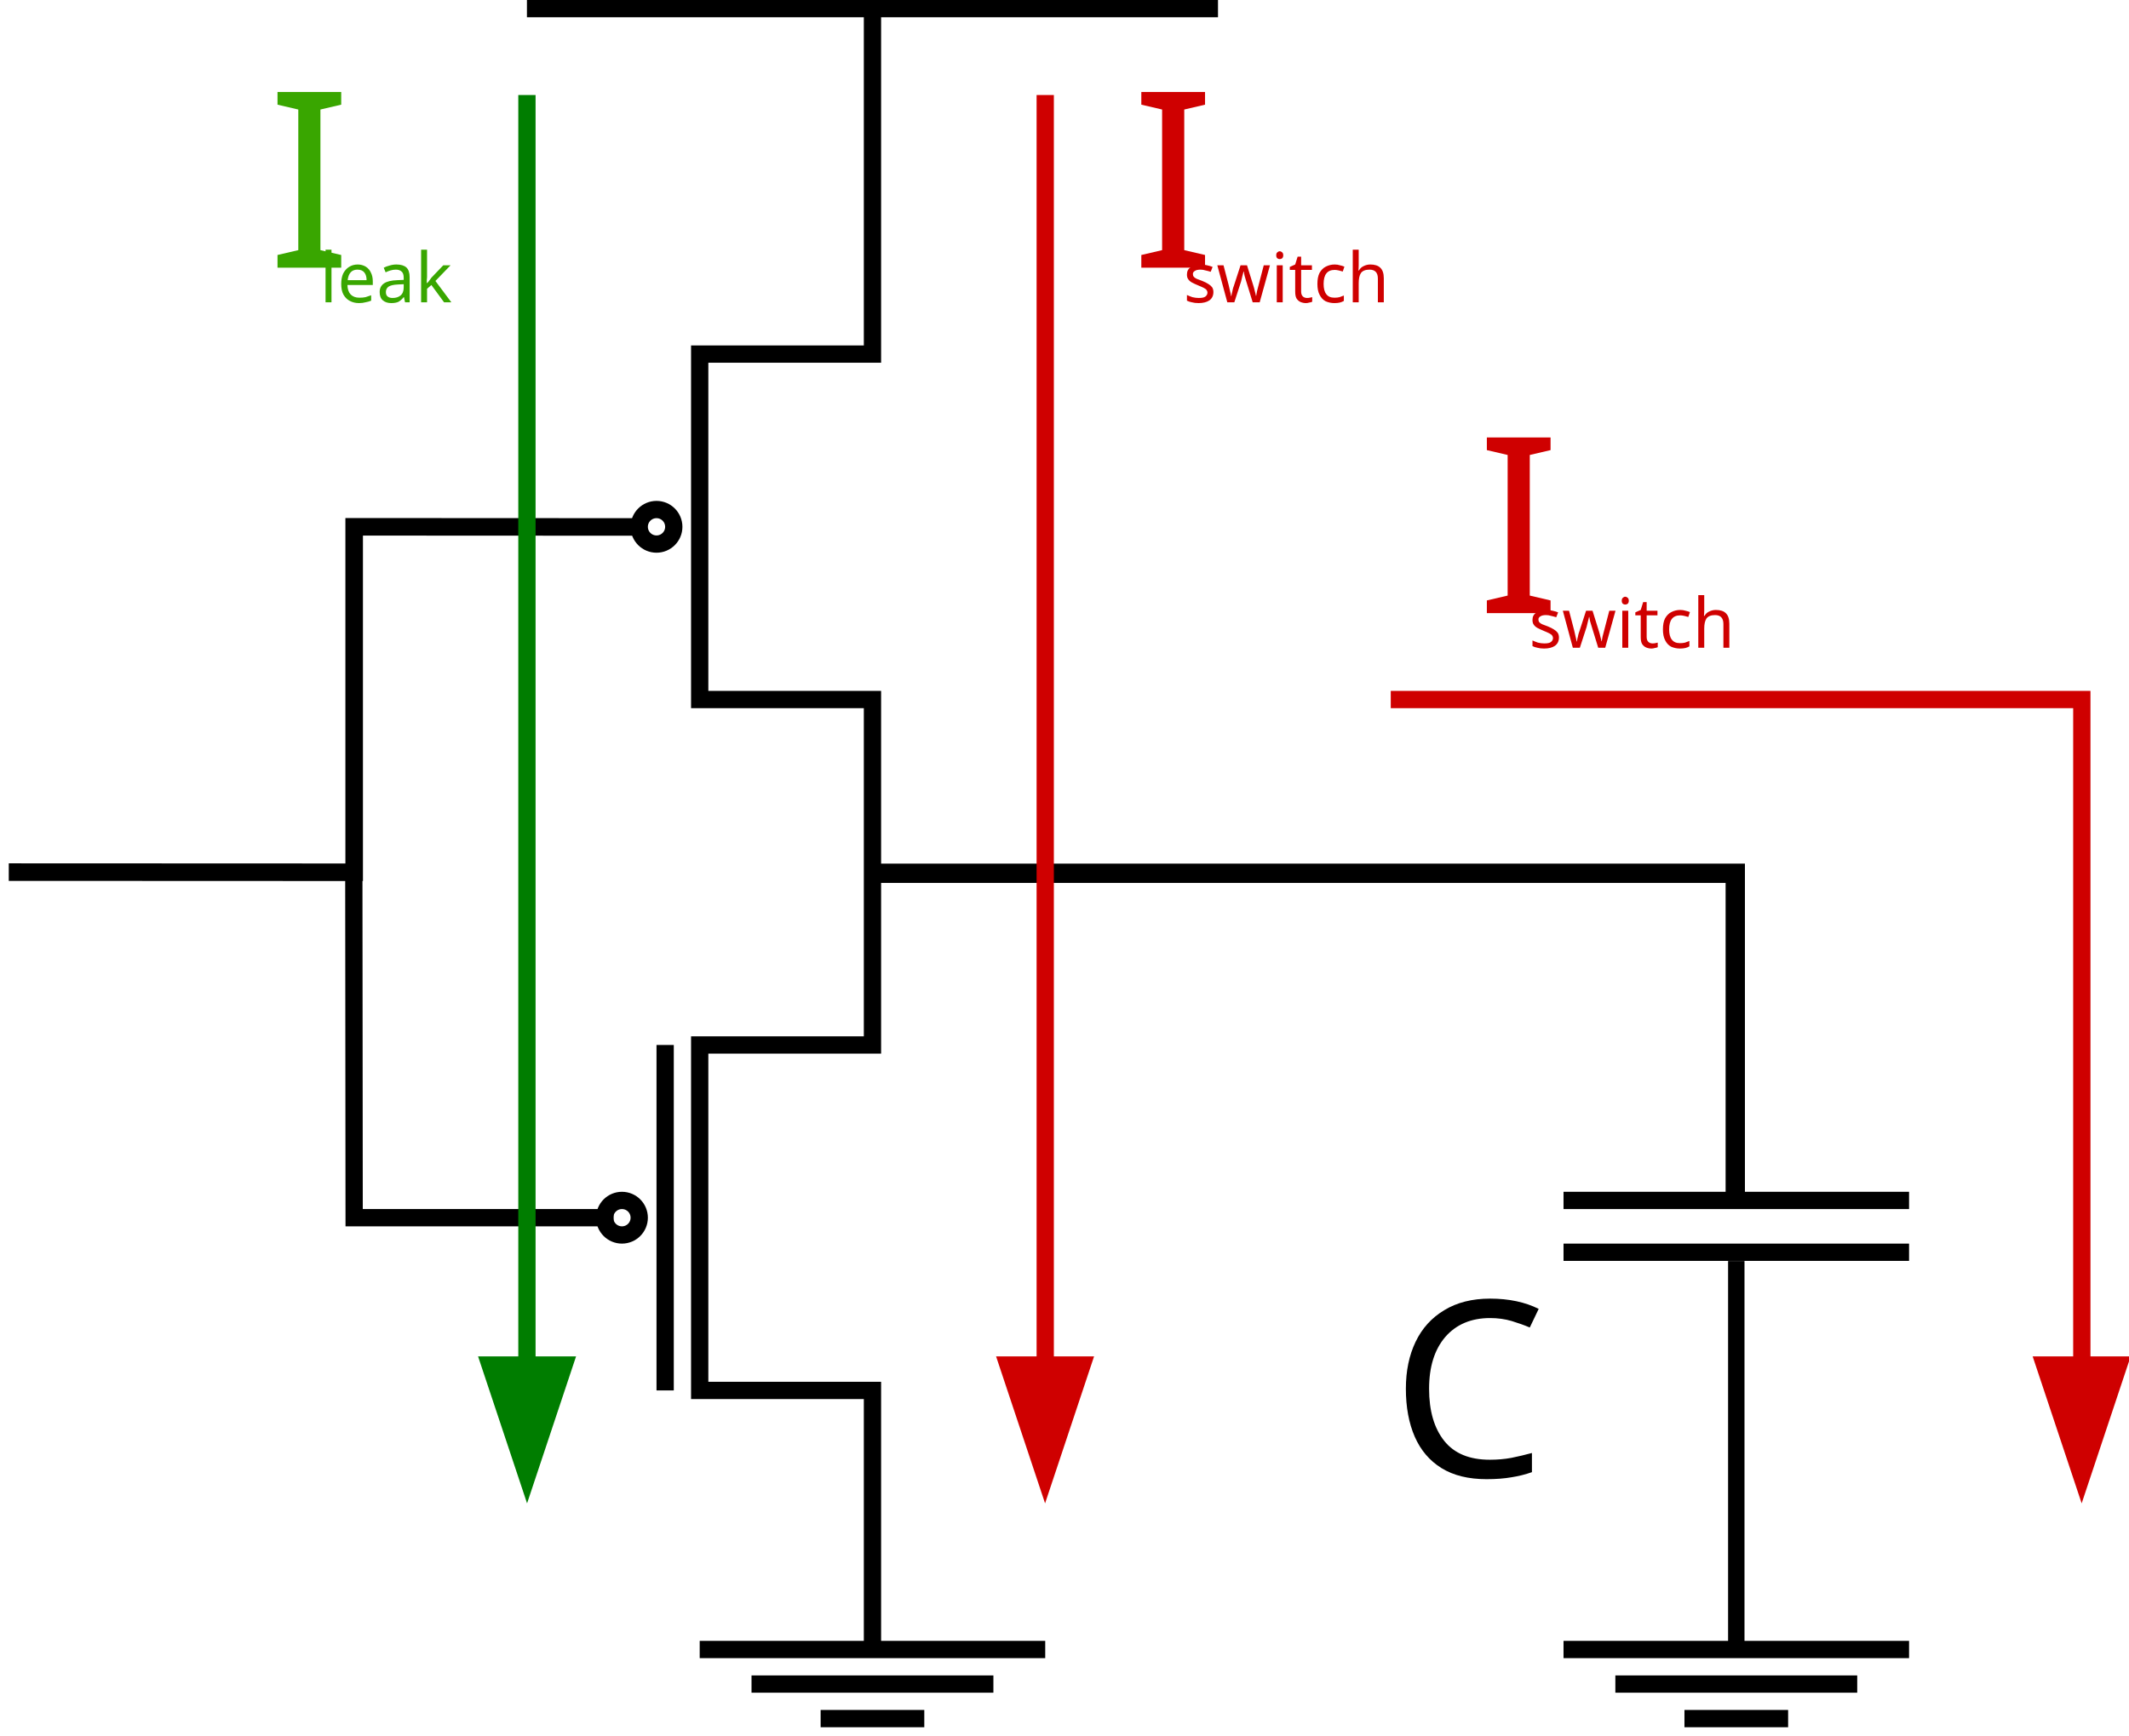
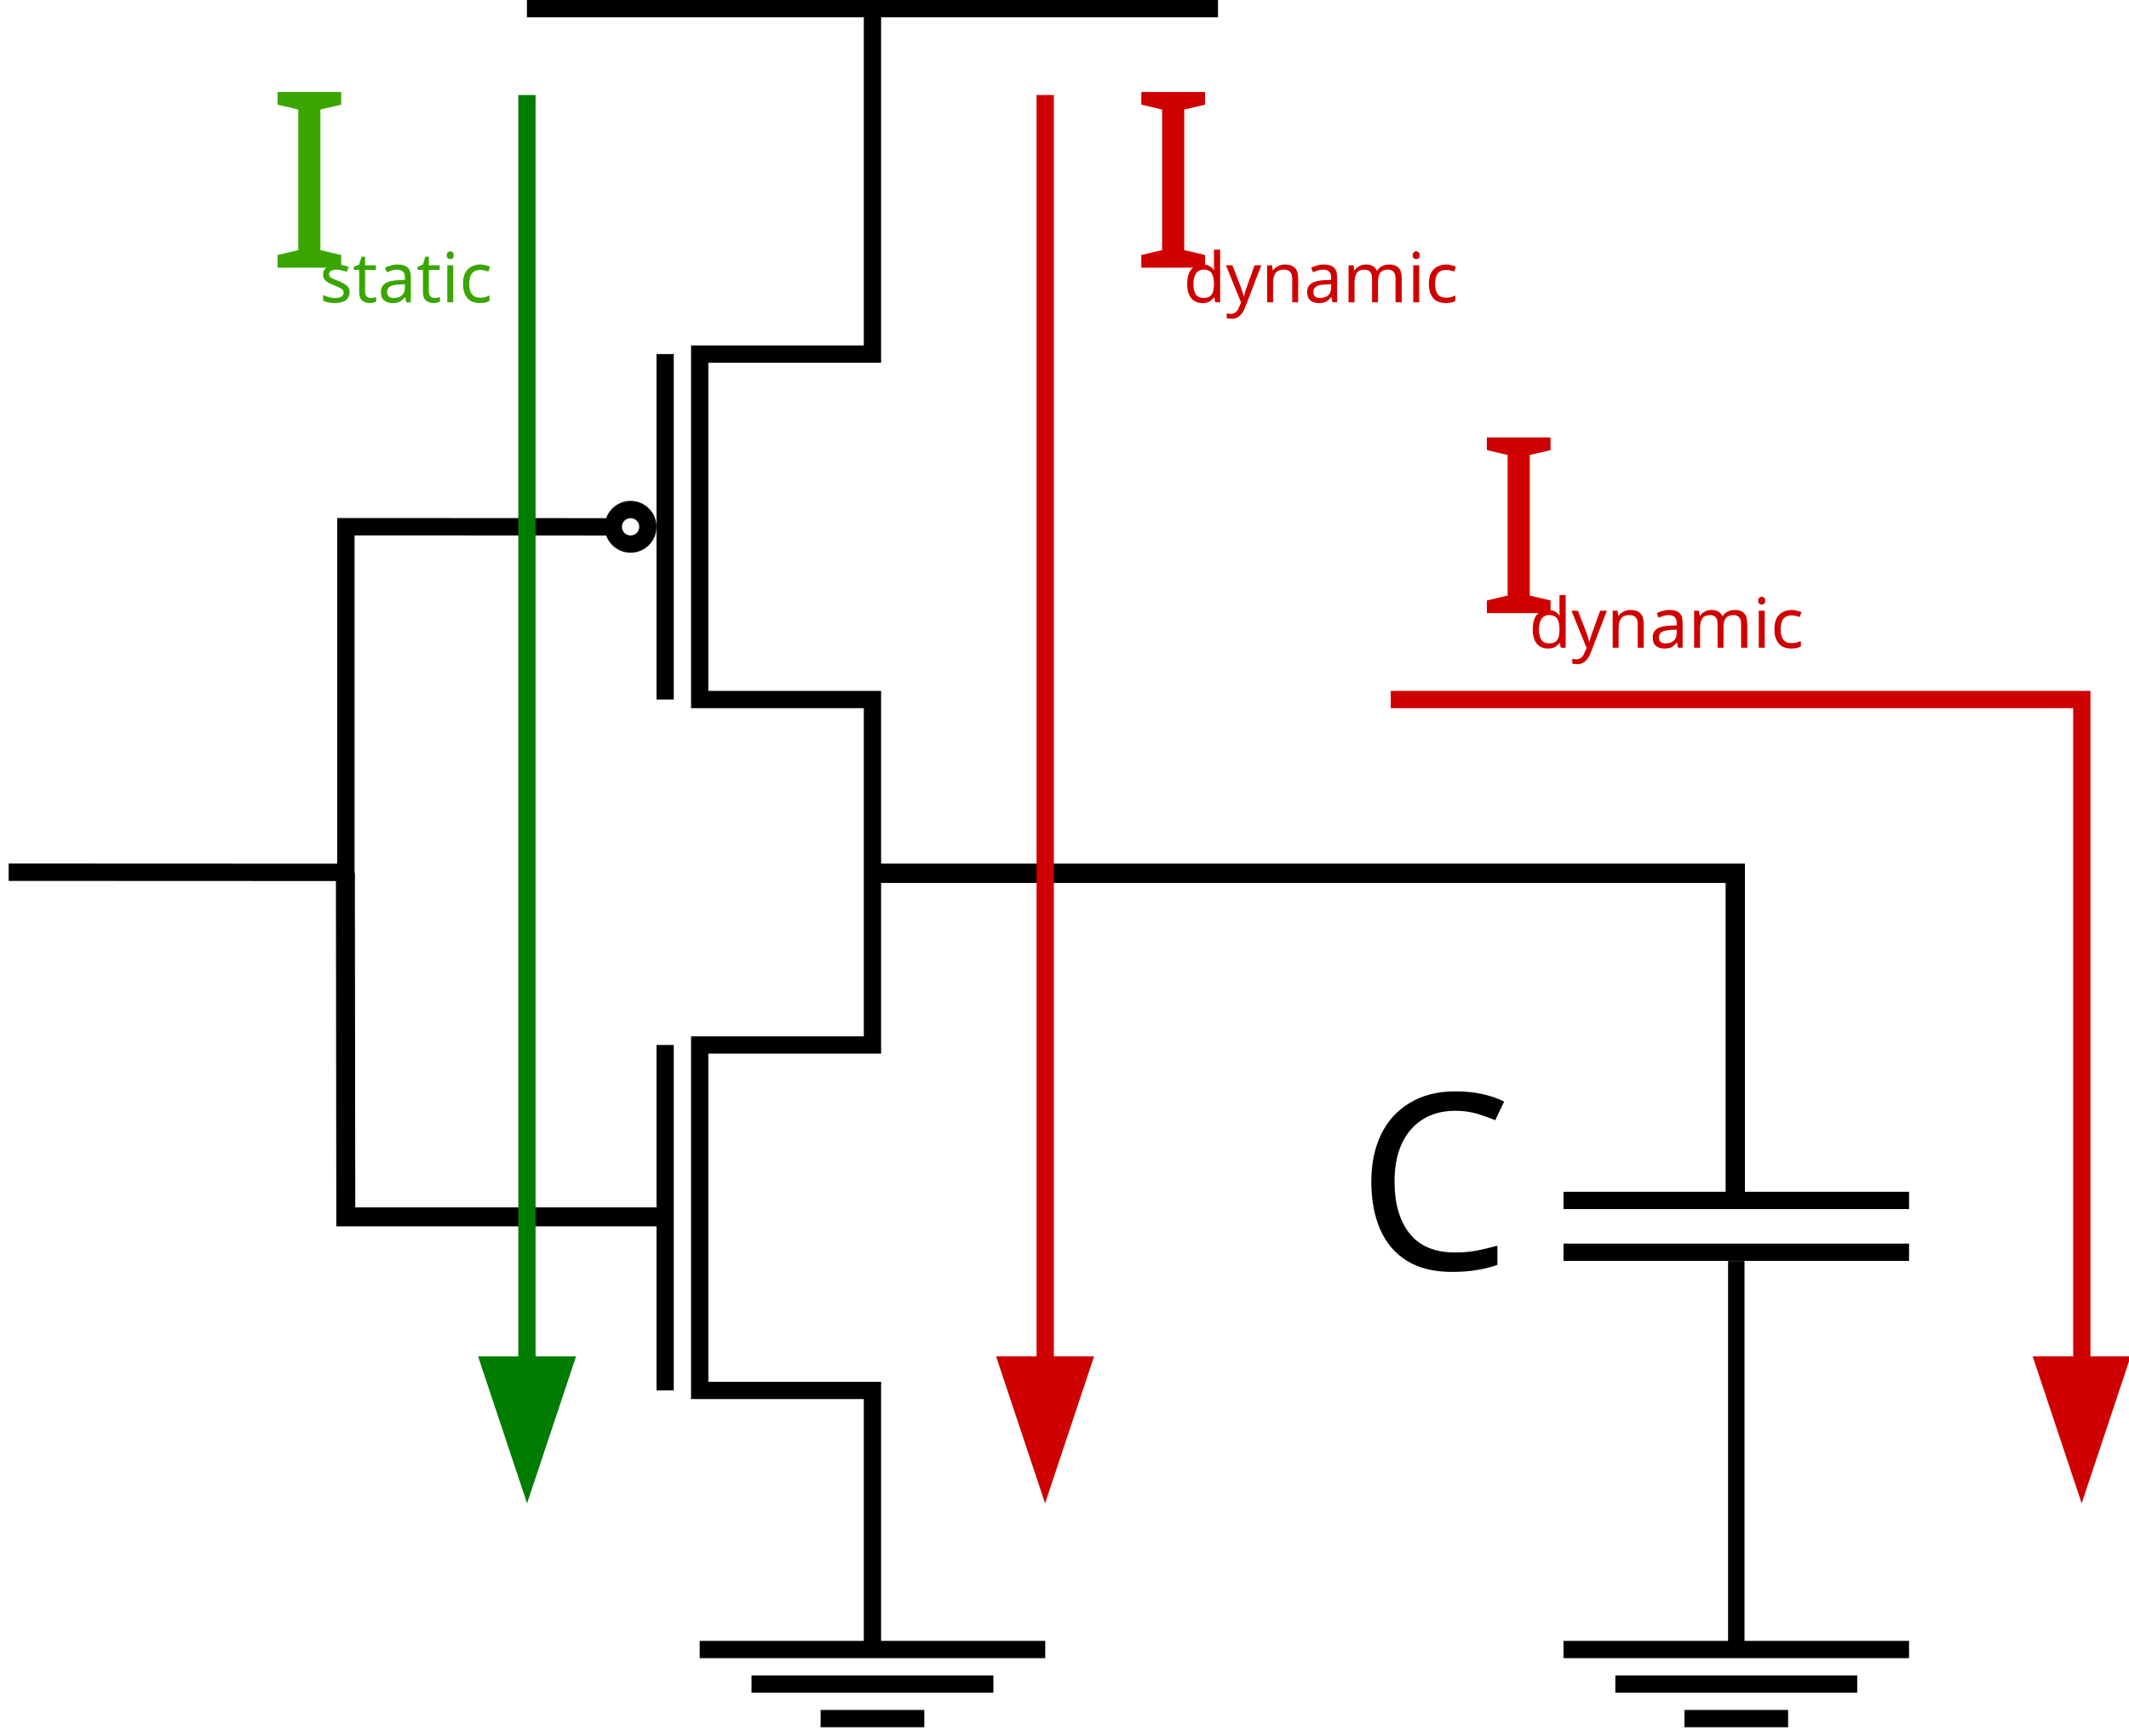
<svg xmlns="http://www.w3.org/2000/svg" xmlns:ns1="http://www.openswatchbook.org/uri/2009/osb" width="123.231" height="100.5" id="svg2" version="1.1">
  <defs id="defs4">
    <linearGradient id="linearGradient3828" ns1:paint="solid">
      <stop style="stop-color:#ff0000;stop-opacity:1;" offset="0" id="stop3830" />
    </linearGradient>
  </defs>
  <g id="layer1" transform="translate(-114.5,-86.86218)">
    <path style="fill:none;stroke:#000000;stroke-width:1px;stroke-linecap:butt;stroke-linejoin:miter;stroke-opacity:1" d="m 145,87.362 20,0 20,0" id="path2985" />
    <path style="fill:none;stroke:#000000;stroke-width:1px;stroke-linecap:butt;stroke-linejoin:miter;stroke-opacity:1" d="m 165,87.362 0,20 -10,0 0,20 10,0 0,20 -10,0 0,20 10,0 0,15" id="path2987" />
    <path style="fill:none;stroke:#000000;stroke-width:1px;stroke-linecap:butt;stroke-linejoin:miter;stroke-opacity:1" d="m 155,182.362 20,0" id="path2991" />
    <path style="fill:none;stroke:#000000;stroke-width:1px;stroke-linecap:butt;stroke-linejoin:miter;stroke-opacity:1" d="m 158,184.362 14,0" id="path2995" />
    <path style="fill:none;stroke:#000000;stroke-width:1px;stroke-linecap:butt;stroke-linejoin:miter;stroke-opacity:1" d="m 162,186.362 6,0" id="path2993-2" />
    <path style="fill:none;stroke:#000000;stroke-width:1.118px;stroke-linecap:butt;stroke-linejoin:miter;stroke-opacity:1" d="m 165.059,137.421 49.882,0 0,18.796" id="path3017" />
    <path style="fill:none;stroke:#000000;stroke-width:1px;stroke-linecap:butt;stroke-linejoin:miter;stroke-opacity:1" d="m 205,156.362 20,0" id="path3019" />
    <path style="fill:none;stroke:#000000;stroke-width:1px;stroke-linecap:butt;stroke-linejoin:miter;stroke-opacity:1" d="m 205,159.362 20,0" id="path3021" />
    <path style="fill:none;stroke:#000000;stroke-width:0.95px;stroke-linecap:butt;stroke-linejoin:miter;stroke-opacity:1" d="m 215,159.87 0,22.541" id="path3023" />
    <g id="g3049" transform="translate(-0.29401,-1.093097)">
      <path id="path2991-5" d="m 205.294,183.455 20,0" style="fill:none;stroke:#000000;stroke-width:1px;stroke-linecap:butt;stroke-linejoin:miter;stroke-opacity:1" />
      <path id="path2995-9" d="m 208.294,185.455 14,0" style="fill:none;stroke:#000000;stroke-width:1px;stroke-linecap:butt;stroke-linejoin:miter;stroke-opacity:1" />
      <path id="path2993-2-8" d="m 212.294,187.455 6,0" style="fill:none;stroke:#000000;stroke-width:1px;stroke-linecap:butt;stroke-linejoin:miter;stroke-opacity:1" />
    </g>
-     <path style="fill:none;stroke:#000000;stroke-width:1.016px;stroke-linecap:butt;stroke-linejoin:miter;stroke-opacity:1" d="m 115.008,137.354 19.992,0.008 0,-20 16.196,0.008" id="path3054" />
-     <path style="fill:none;stroke:#000000;stroke-width:1px;stroke-linecap:butt;stroke-linejoin:miter;stroke-opacity:1" d="m 134.98,137.342 0.019,20.02 15.015,0" id="path3056" />
-     <path style="fill:#000000;fill-opacity:0;fill-rule:evenodd;stroke:#000000;stroke-width:1px;stroke-linecap:butt;stroke-linejoin:miter;stroke-opacity:1" id="path3058" d="m 151,132.362 c 0,0.552 -0.448,1 -1,1 -0.552,0 -1,-0.448 -1,-1 0,-0.552 0.448,-1 1,-1 0.552,0 1,0.448 1,1 z" transform="translate(0.5,25)" />
-     <path style="fill:#000000;fill-opacity:0;fill-rule:evenodd;stroke:#000000;stroke-width:1px;stroke-linecap:butt;stroke-linejoin:miter;stroke-opacity:1" id="path3058-7" d="m 151,132.362 c 0,0.552 -0.448,1 -1,1 -0.552,0 -1,-0.448 -1,-1 0,-0.552 0.448,-1 1,-1 0.552,0 1,0.448 1,1 z" transform="translate(2.5,-15)" />
-     <text xml:space="preserve" style="font-size:14.256px;font-style:normal;font-weight:normal;line-height:125%;letter-spacing:0px;word-spacing:0px;fill:#000000;fill-opacity:1;stroke:none;font-family:Sans" x="195" y="172.362" id="text3852">
-       <tspan id="tspan3854" x="195" y="172.362">C</tspan>
+     <path style="fill:none;stroke:#000000;stroke-width:1.005px;stroke-linecap:butt;stroke-linejoin:miter;stroke-opacity:1" d="m 115.002,137.36 19.518,0.008 0,-20.012 15.812,0.008" id="path3054" />
+     <path style="fill:none;stroke:#000000;stroke-width:1.097px;stroke-linecap:butt;stroke-linejoin:miter;stroke-opacity:1" d="m 134.492,137.39 0.023,19.924 18.126,0" id="path3056" />
+     <path style="fill:#000000;fill-opacity:0;fill-rule:evenodd;stroke:#000000;stroke-width:1px;stroke-linecap:butt;stroke-linejoin:miter;stroke-opacity:1" id="path3058" d="m 151,132.362 a 1,1 0 1 1 -2,0 1,1 0 1 1 2,0 z" transform="translate(1,-15)" />
+     <text xml:space="preserve" style="font-size:14.256px;font-style:normal;font-weight:normal;line-height:125%;letter-spacing:0px;word-spacing:0px;fill:#000000;fill-opacity:1;stroke:none;font-family:Sans" x="193" y="160.362" id="text3852">
+       <tspan id="tspan3854" x="193" y="160.362">C</tspan>
    </text>
    <text xml:space="preserve" style="font-size:14.256px;font-style:normal;font-weight:normal;line-height:125%;letter-spacing:0px;word-spacing:0px;fill:#cf0000;fill-opacity:1;stroke:none;font-family:Sans" x="200" y="122.362" id="text3852-8">
      <tspan id="tspan3854-9" x="200" y="122.362">I</tspan>
    </text>
    <text xml:space="preserve" style="font-size:14.256px;font-style:normal;font-weight:normal;line-height:125%;letter-spacing:0px;word-spacing:0px;fill:#cf0000;fill-opacity:1;stroke:none;font-family:Sans" x="180" y="102.362" id="text3852-8-2">
      <tspan id="tspan3854-9-1" x="180" y="102.362">I</tspan>
    </text>
    <text xml:space="preserve" style="font-size:14.256px;font-style:normal;font-weight:normal;line-height:125%;letter-spacing:0px;word-spacing:0px;fill:#39a600;fill-opacity:1;stroke:none;font-family:Sans" x="130" y="102.362" id="text3852-8-8">
      <tspan id="tspan3854-9-0" x="130" y="102.362">I</tspan>
    </text>
    <text xml:space="preserve" style="font-size:10px;font-style:normal;font-weight:normal;line-height:125%;letter-spacing:0px;word-spacing:0px;fill:#39a600;fill-opacity:1;stroke:none;font-family:Sans" x="133" y="104.362" id="text3907">
-       <tspan id="tspan3909" x="133" y="104.362" style="font-size:4px;fill:#39a600;fill-opacity:1">leak</tspan>
+       <tspan id="tspan3909" x="133" y="104.362" style="font-size:4px;fill:#39a600;fill-opacity:1">static</tspan>
    </text>
    <text xml:space="preserve" style="font-size:10px;font-style:normal;font-weight:normal;line-height:125%;letter-spacing:0px;word-spacing:0px;fill:#cf0000;fill-opacity:1;stroke:none;font-family:Sans" x="183" y="104.362" id="text3907-3">
-       <tspan id="tspan3909-1" x="183" y="104.362" style="font-size:4px;fill:#cf0000;fill-opacity:1">switch</tspan>
+       <tspan id="tspan3909-1" x="183" y="104.362" style="font-size:4px;fill:#cf0000;fill-opacity:1">dynamic</tspan>
    </text>
    <text xml:space="preserve" style="font-size:10px;font-style:normal;font-weight:normal;line-height:125%;letter-spacing:0px;word-spacing:0px;fill:#cf0000;fill-opacity:1;stroke:none;font-family:Sans" x="203" y="124.362" id="text3907-3-1">
-       <tspan id="tspan3909-1-9" x="203" y="124.362" style="font-size:4px;fill:#cf0000;fill-opacity:1">switch</tspan>
+       <tspan id="tspan3909-1-9" x="203" y="124.362" style="font-size:4px;fill:#cf0000;fill-opacity:1">dynamic</tspan>
    </text>
    <path style="fill:#39a600;fill-opacity:1;fill-rule:nonzero;stroke:#007d00;stroke-width:1px;stroke-linecap:butt;stroke-linejoin:miter;stroke-opacity:1" d="m 145,92.362 c 0,75 0,75 0,75" id="path3953" />
    <path style="fill:#39a600;fill-opacity:1;fill-rule:nonzero;stroke:#cf0000;stroke-width:1px;stroke-linecap:butt;stroke-linejoin:miter;stroke-opacity:1" d="m 175,92.362 c 0,75 0,75 0,75" id="path3953-2" />
    <path style="fill:none;stroke:#cf0000;stroke-width:1px;stroke-linecap:butt;stroke-linejoin:miter;stroke-opacity:1" d="m 195,127.362 40,0 0,40" id="path3953-2-7" />
    <path style="fill:none;stroke:#000000;stroke-width:1px;stroke-linecap:butt;stroke-linejoin:miter;stroke-opacity:1" d="m 153,147.362 0,20 0,0" id="path3991" />
    <path style="fill:#007d00;fill-opacity:1;stroke:#007d00;stroke-width:0.498px;stroke-linecap:butt;stroke-linejoin:miter;stroke-opacity:1" d="m 142.517,165.64 4.982,0 -2.491,7.473 z" id="path3993" />
    <path style="fill:#cf0000;fill-opacity:1;stroke:#cf0000;stroke-width:0.498px;stroke-linecap:butt;stroke-linejoin:miter;stroke-opacity:1" d="m 172.5,165.64 4.982,0 -2.491,7.473 z" id="path3993-1" />
    <path style="fill:#cf0000;fill-opacity:1;stroke:#cf0000;stroke-width:0.498px;stroke-linecap:butt;stroke-linejoin:miter;stroke-opacity:1" d="m 232.5,165.64 4.982,0 -2.491,7.473 z" id="path3993-1-3" />
+     <path style="fill:none;stroke:#000000;stroke-width:1px;stroke-linecap:butt;stroke-linejoin:miter;stroke-opacity:1" d="m 153,107.362 0,20 0,0" id="path3991-5" />
  </g>
</svg>
